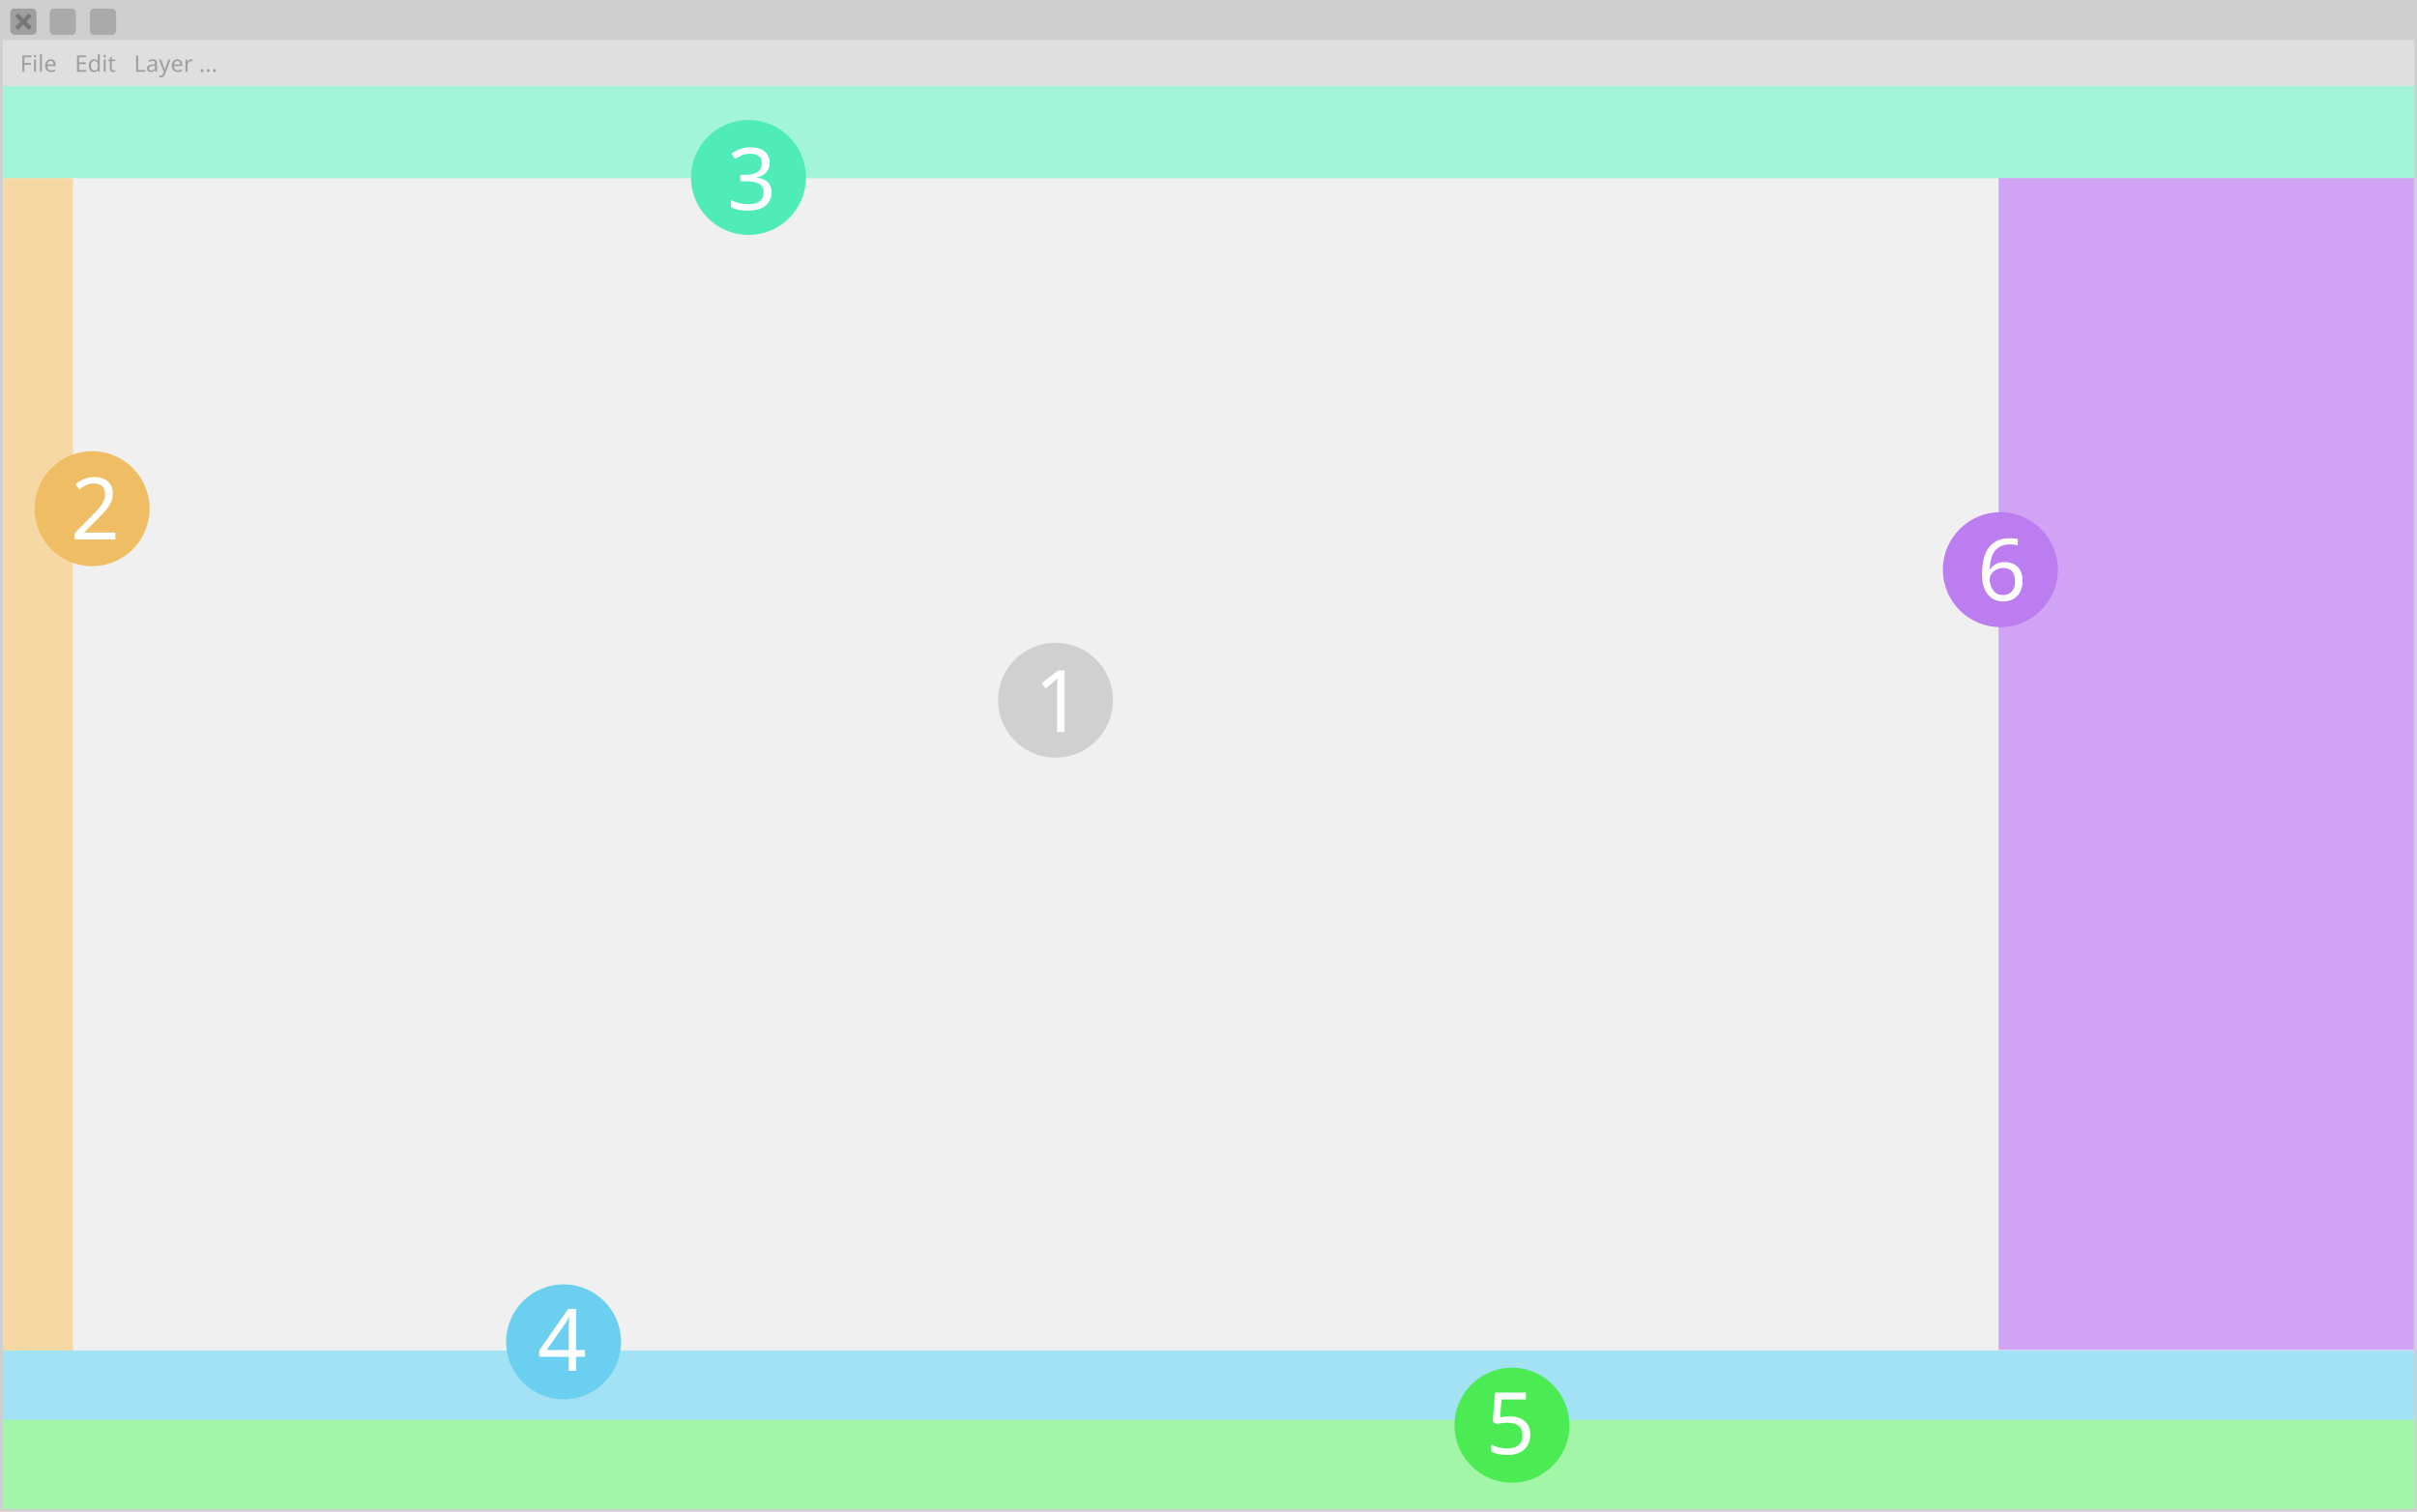
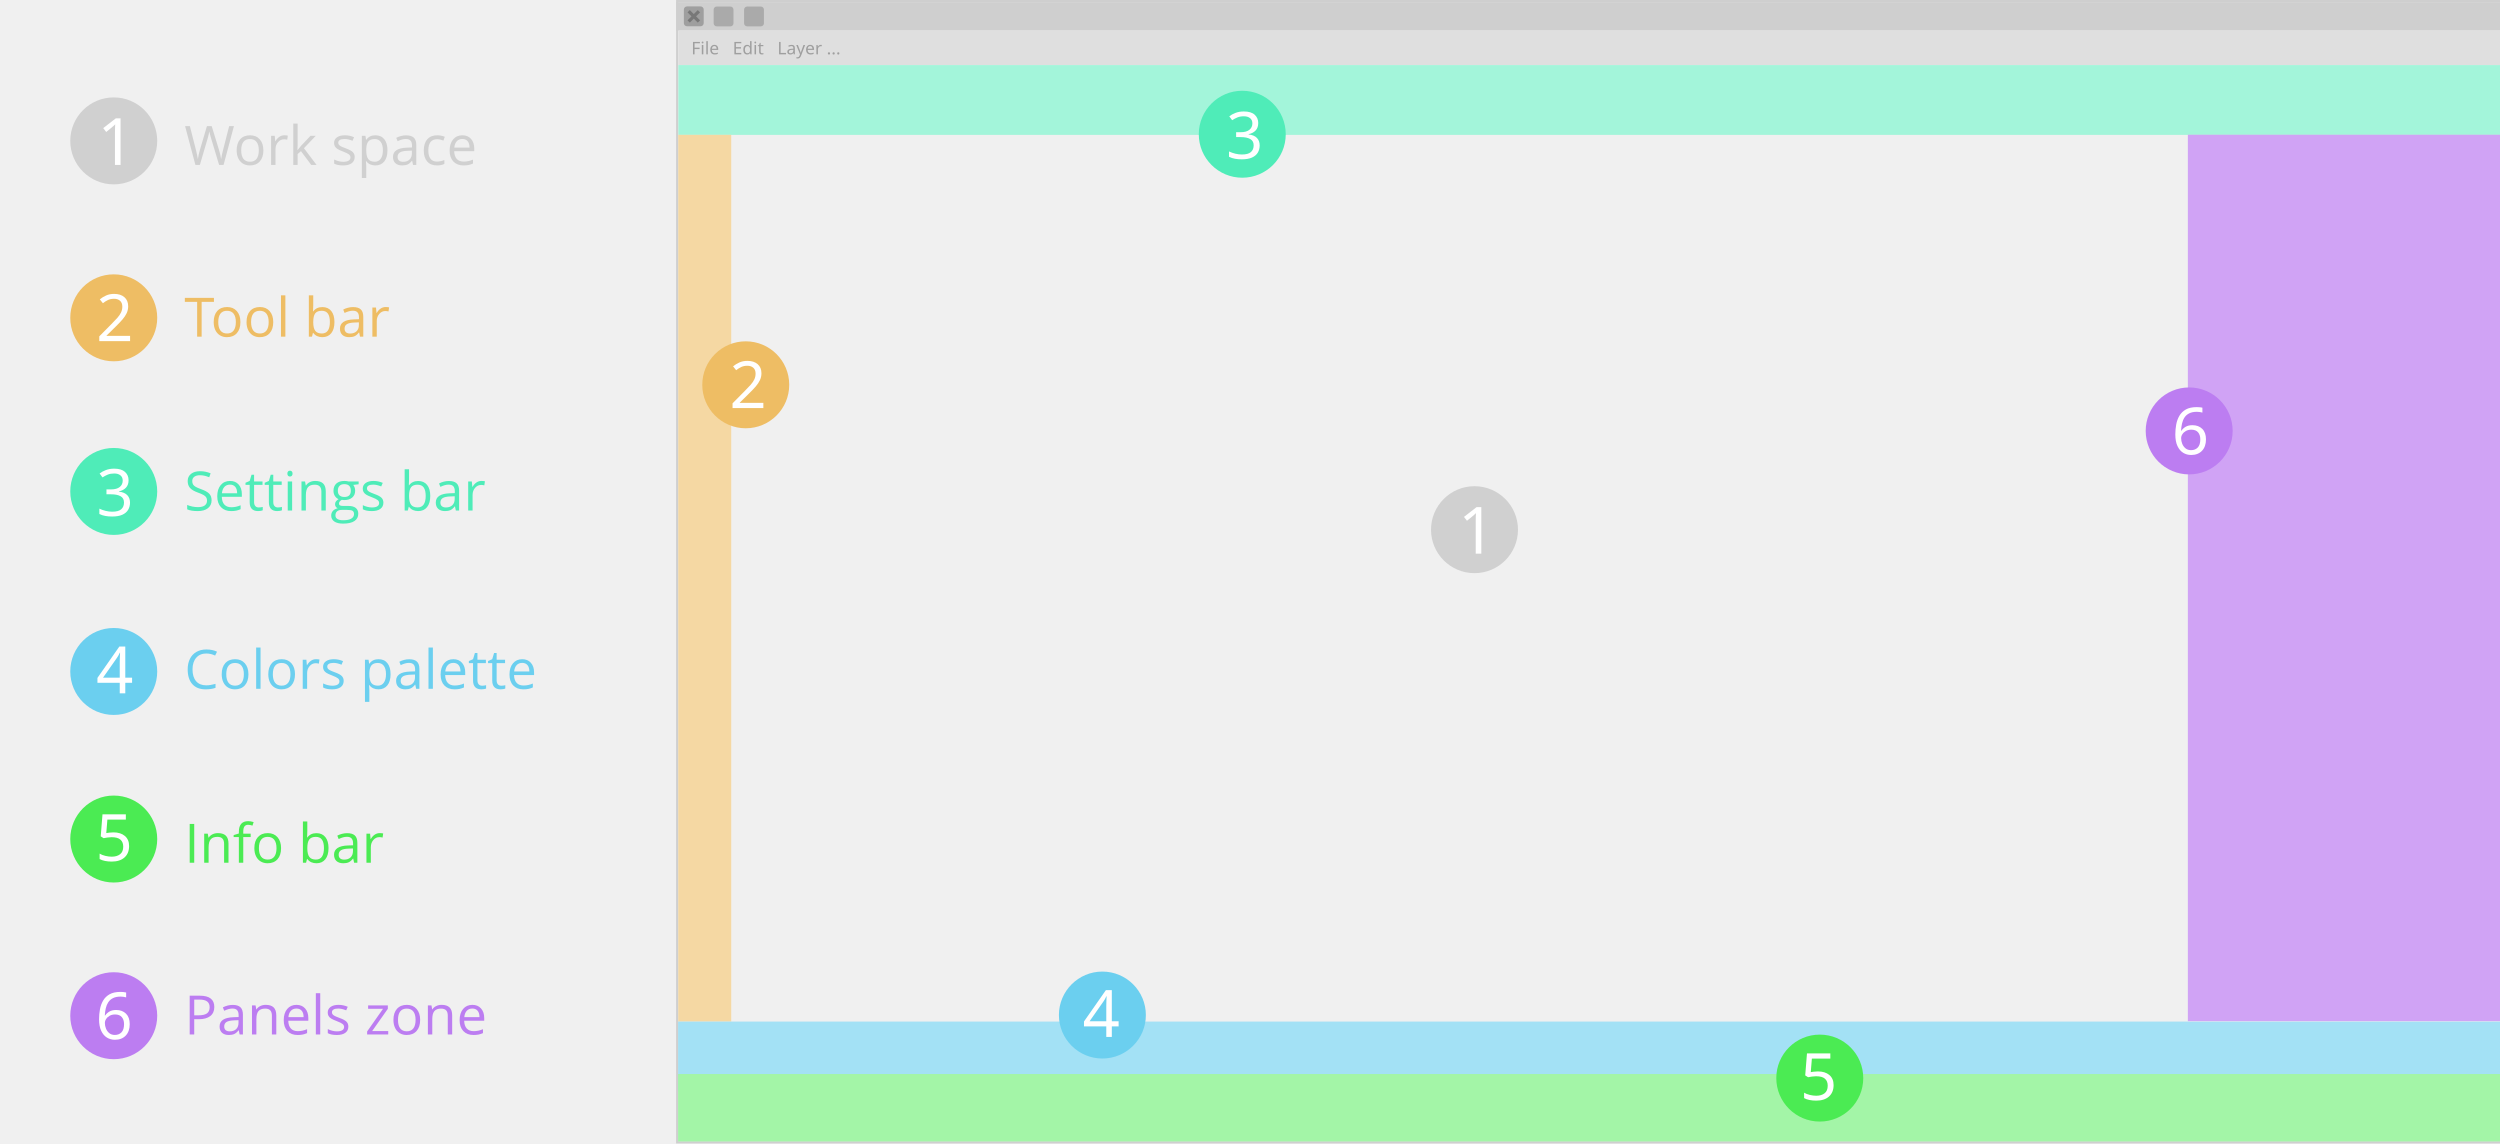
- <svg xmlns="http://www.w3.org/2000/svg" width="1682" height="1052" id="svg2" version="1.1" style="enable-background:new">
+ <svg xmlns="http://www.w3.org/2000/svg" width="2300" height="1052" id="svg2" version="1.1" style="enable-background:new">
  <defs id="defs4">
    <filter id="filter3768" color-interpolation-filters="sRGB">
      <feBlend mode="multiply" in2="BackgroundImage" id="feBlend3770" />
    </filter>
  </defs>
  <g id="layer1" transform="translate(0,-0.375)" style="filter:url(#filter3768)">
-     <rect style="fill:#ffffff;fill-opacity:1;stroke:#dcdcdc;stroke-width:2;stroke-miterlimit:4;stroke-opacity:1;stroke-dasharray:none" id="rect2985" width="1680" height="1050" x="1" y="1.362" />
-     <rect y="2.362" x="0" height="26.102" width="1680" id="rect2987" style="fill:#dcdcdc;fill-opacity:1;stroke:none" />
-     <rect style="fill:#a9a9a9;fill-opacity:1;stroke:none" id="rect3023" width="18.258" height="18.258" x="7.152" y="6.284" ry="2.88" rx="2.88" />
-     <path style="fill:#808080;fill-opacity:1;stroke:none" d="m 19.949,9.624 -3.668,3.668 -3.668,-3.668 -2.121,2.121 3.668,3.668 -3.668,3.668 2.121,2.121 3.668,-3.668 3.668,3.668 2.121,-2.121 -3.668,-3.668 3.668,-3.668 -2.121,-2.121 z" id="rect3763" />
-     <rect y="28.5" x="2.114" height="31.836" width="1678.022" id="rect3802" style="fill:#ededed;fill-opacity:1;stroke:none;display:inline;enable-background:new" />
-     <text xml:space="preserve" style="font-size:40px;font-style:normal;font-weight:normal;line-height:125%;letter-spacing:0px;word-spacing:0px;fill:#a9a9a9;fill-opacity:1;stroke:none;display:inline;enable-background:new;font-family:Sans" x="14" y="50.362" id="text3804">
-       <tspan id="tspan3806" x="14" y="50.362" style="font-size:16px;font-style:normal;font-variant:normal;font-weight:normal;font-stretch:normal;fill:#a9a9a9;fill-opacity:1;font-family:Droid Sans;-inkscape-font-specification:Droid Sans">File   Edit   Layer ...</tspan>
+     <rect style="fill:#ffffff;fill-opacity:1;stroke:#dcdcdc;stroke-width:2;stroke-miterlimit:4;stroke-opacity:1;stroke-dasharray:none" id="rect2985" width="1680" height="1050" x="623" y="1.362" />
+     <rect y="2.362" x="622" height="26.102" width="1680" id="rect2987" style="fill:#dcdcdc;fill-opacity:1;stroke:none" />
+     <rect style="fill:#a9a9a9;fill-opacity:1;stroke:none" id="rect3023" width="18.258" height="18.258" x="629.152" y="6.284" ry="2.88" rx="2.88" />
+     <path style="fill:#808080;fill-opacity:1;stroke:none" d="m 641.949,9.624 -3.668,3.668 -3.668,-3.668 -2.121,2.121 3.668,3.668 -3.668,3.668 2.121,2.121 3.668,-3.668 3.668,3.668 2.121,-2.121 -3.668,-3.668 3.668,-3.668 -2.121,-2.121 z" id="rect3763" />
+     <rect y="28.5" x="624.114" height="31.836" width="1678.022" id="rect3802" style="fill:#ededed;fill-opacity:1;stroke:none;display:inline;enable-background:new" />
+     <text xml:space="preserve" style="font-size:40px;font-style:normal;font-weight:normal;line-height:125%;letter-spacing:0px;word-spacing:0px;fill:#a9a9a9;fill-opacity:1;stroke:none;display:inline;enable-background:new;font-family:Sans" x="636" y="50.362" id="text3804">
+       <tspan id="tspan3806" x="636" y="50.362" style="font-size:16px;font-style:normal;font-variant:normal;font-weight:normal;font-stretch:normal;fill:#a9a9a9;fill-opacity:1;font-family:Droid Sans;-inkscape-font-specification:Droid Sans">File   Edit   Layer ...</tspan>
    </text>
-     <rect style="opacity:0.773;fill:#a9a9a9;fill-opacity:1;stroke:none" id="rect3019" width="18.258" height="18.258" x="62.554" y="6.385" ry="2.88" rx="2.88" />
-     <rect rx="2.88" ry="2.88" y="6.385" x="34.554" height="18.258" width="18.258" id="rect3021" style="opacity:0.773;fill:#a9a9a9;fill-opacity:1;stroke:none" />
+     <rect style="opacity:0.773;fill:#a9a9a9;fill-opacity:1;stroke:none" id="rect3019" width="18.258" height="18.258" x="684.554" y="6.385" ry="2.88" rx="2.88" />
+     <rect rx="2.88" ry="2.88" y="6.385" x="656.554" height="18.258" width="18.258" id="rect3021" style="opacity:0.773;fill:#a9a9a9;fill-opacity:1;stroke:none" />
  </g>
  <g id="layer2" transform="translate(0,1.98718)" style="display:inline">
-     <rect style="fill:#a3f5da;fill-opacity:1;stroke:none" id="rect3792" width="1678.022" height="64.211" x="2.114" y="57.887" />
-     <rect y="122.055" x="1.989" height="815.872" width="48.755" id="rect3794" style="fill:#f5d8a3;fill-opacity:1;stroke:none" />
-     <rect style="fill:#a3e1f5;fill-opacity:1;stroke:none" id="rect3796" width="1678.143" height="64.296" x="1.864" y="937.862" />
-     <rect style="fill:#d0a3f5;fill-opacity:1;stroke:none" id="rect3798" width="289.065" height="815.506" x="1390.829" y="121.964" />
-     <rect y="986.12" x="1.864" height="62.038" width="1678.143" id="rect3015" style="fill:#a3f5a7;fill-opacity:1;stroke:none" />
+     <rect style="fill:#a3f5da;fill-opacity:1;stroke:none" id="rect3792" width="1678.022" height="64.211" x="624.114" y="57.887" />
+     <rect y="122.055" x="623.989" height="815.872" width="48.755" id="rect3794" style="fill:#f5d8a3;fill-opacity:1;stroke:none" />
+     <rect style="fill:#a3e1f5;fill-opacity:1;stroke:none" id="rect3796" width="1678.143" height="64.296" x="623.864" y="937.862" />
+     <rect style="fill:#d0a3f5;fill-opacity:1;stroke:none" id="rect3798" width="289.065" height="815.506" x="2012.829" y="121.964" />
+     <rect y="986.12" x="623.864" height="62.038" width="1678.143" id="rect3015" style="fill:#a3f5a7;fill-opacity:1;stroke:none" />
  </g>
  <g id="layer3" style="display:inline">
-     <path style="fill:#4fecb8;fill-opacity:1;stroke:none" id="path3833" d="m 592,131.987 a 40,40 0 1 1 -80,0 40,40 0 1 1 80,0 z" transform="translate(-31.1127,-8.485281)" />
-     <path transform="translate(-487.9037,222.0315)" d="m 592,131.987 a 40,40 0 1 1 -80,0 40,40 0 1 1 80,0 z" id="path3835" style="fill:#eebd64;fill-opacity:1;stroke:none" />
-     <path style="fill:#6bcfef;fill-opacity:1;stroke:none" id="path3837" d="m 592,131.987 a 40,40 0 1 1 -80,0 40,40 0 1 1 80,0 z" transform="translate(-159.8061,801.8591)" />
-     <path transform="translate(-1069.357,-2.367192)" d="m 592,131.987 a 40,40 0 1 1 -80,0 40,40 0 1 1 80,0 z" id="path3839" style="fill:#d0d0d0;fill-opacity:1;stroke:none" />
-     <path style="fill:#bc7df1;fill-opacity:1;stroke:none" id="path3841" d="m 592,131.987 a 40,40 0 1 1 -80,0 40,40 0 1 1 80,0 z" transform="translate(840.0429,264.4579)" />
-     <text xml:space="preserve" style="font-size:40px;font-style:normal;font-weight:normal;line-height:125%;letter-spacing:0px;word-spacing:0px;fill:#ffffff;fill-opacity:1;stroke:none;font-family:Sans" x="49.074" y="375.435" id="text3843">
-       <tspan id="tspan3845" x="49.074" y="375.435" style="font-size:60px;font-style:normal;font-variant:normal;font-weight:normal;font-stretch:normal;fill:#ffffff;fill-opacity:1;font-family:Droid Sans;-inkscape-font-specification:Droid Sans">2</tspan>
+     <path style="fill:#4fecb8;fill-opacity:1;stroke:none" id="path3833" d="m 592,131.987 a 40,40 0 1 1 -80,0 40,40 0 1 1 80,0 z" transform="translate(590.8873,-8.485281)" />
+     <path transform="translate(134.0963,222.0315)" d="m 592,131.987 a 40,40 0 1 1 -80,0 40,40 0 1 1 80,0 z" id="path3835" style="fill:#eebd64;fill-opacity:1;stroke:none" />
+     <path style="fill:#6bcfef;fill-opacity:1;stroke:none" id="path3837" d="m 592,131.987 a 40,40 0 1 1 -80,0 40,40 0 1 1 80,0 z" transform="translate(462.1939,801.8591)" />
+     <path transform="translate(-447.3566,-2.367192)" d="m 592,131.987 a 40,40 0 1 1 -80,0 40,40 0 1 1 80,0 z" id="path3839" style="fill:#d0d0d0;fill-opacity:1;stroke:none" />
+     <path style="fill:#bc7df1;fill-opacity:1;stroke:none" id="path3841" d="m 592,131.987 a 40,40 0 1 1 -80,0 40,40 0 1 1 80,0 z" transform="translate(1462.043,264.4579)" />
+     <text xml:space="preserve" style="font-size:40px;font-style:normal;font-weight:normal;line-height:125%;letter-spacing:0px;word-spacing:0px;fill:#ffffff;fill-opacity:1;stroke:none;font-family:Sans" x="671.074" y="375.435" id="text3843">
+       <tspan id="tspan3845" x="671.074" y="375.435" style="font-size:60px;font-style:normal;font-variant:normal;font-weight:normal;font-stretch:normal;fill:#ffffff;fill-opacity:1;font-family:Droid Sans;-inkscape-font-specification:Droid Sans">2</tspan>
    </text>
-     <text id="text3847" y="151.715" x="-532.379" style="font-size:40px;font-style:normal;font-weight:normal;line-height:125%;letter-spacing:0px;word-spacing:0px;fill:#ffffff;fill-opacity:1;stroke:none;font-family:Sans" xml:space="preserve">
-       <tspan style="font-size:60px;font-style:normal;font-variant:normal;font-weight:normal;font-stretch:normal;fill:#ffffff;fill-opacity:1;font-family:Droid Sans;-inkscape-font-specification:Droid Sans" y="151.715" x="-532.379" id="tspan3849">1</tspan>
+     <text id="text3847" y="151.715" x="89.621" style="font-size:40px;font-style:normal;font-weight:normal;line-height:125%;letter-spacing:0px;word-spacing:0px;fill:#ffffff;fill-opacity:1;stroke:none;font-family:Sans" xml:space="preserve">
+       <tspan style="font-size:60px;font-style:normal;font-variant:normal;font-weight:normal;font-stretch:normal;fill:#ffffff;fill-opacity:1;font-family:Droid Sans;-inkscape-font-specification:Droid Sans" y="151.715" x="89.621" id="tspan3849">1</tspan>
    </text>
-     <text id="text3851" y="145.987" x="506" style="font-size:40px;font-style:normal;font-weight:normal;line-height:125%;letter-spacing:0px;word-spacing:0px;fill:#ffffff;fill-opacity:1;stroke:none;font-family:Sans" xml:space="preserve">
-       <tspan style="font-size:60px;font-style:normal;font-variant:normal;font-weight:normal;font-stretch:normal;fill:#ffffff;fill-opacity:1;font-family:Droid Sans;-inkscape-font-specification:Droid Sans" y="145.987" x="506" id="tspan3853">3</tspan>
+     <text id="text3851" y="145.987" x="1128" style="font-size:40px;font-style:normal;font-weight:normal;line-height:125%;letter-spacing:0px;word-spacing:0px;fill:#ffffff;fill-opacity:1;stroke:none;font-family:Sans" xml:space="preserve">
+       <tspan style="font-size:60px;font-style:normal;font-variant:normal;font-weight:normal;font-stretch:normal;fill:#ffffff;fill-opacity:1;font-family:Droid Sans;-inkscape-font-specification:Droid Sans" y="145.987" x="1128" id="tspan3853">3</tspan>
    </text>
-     <text xml:space="preserve" style="font-size:40px;font-style:normal;font-weight:normal;line-height:125%;letter-spacing:0px;word-spacing:0px;fill:#ffffff;fill-opacity:1;stroke:none;font-family:Sans" x="374" y="953.987" id="text3859">
-       <tspan id="tspan3861" x="374" y="953.987" style="font-size:60px;font-style:normal;font-variant:normal;font-weight:normal;font-stretch:normal;fill:#ffffff;fill-opacity:1;font-family:Droid Sans;-inkscape-font-specification:Droid Sans">4</tspan>
+     <text xml:space="preserve" style="font-size:40px;font-style:normal;font-weight:normal;line-height:125%;letter-spacing:0px;word-spacing:0px;fill:#ffffff;fill-opacity:1;stroke:none;font-family:Sans" x="996" y="953.987" id="text3859">
+       <tspan id="tspan3861" x="996" y="953.987" style="font-size:60px;font-style:normal;font-variant:normal;font-weight:normal;font-stretch:normal;fill:#ffffff;fill-opacity:1;font-family:Droid Sans;-inkscape-font-specification:Droid Sans">4</tspan>
    </text>
-     <text id="text3863" y="417.987" x="1376" style="font-size:40px;font-style:normal;font-weight:normal;line-height:125%;letter-spacing:0px;word-spacing:0px;fill:#ffffff;fill-opacity:1;stroke:none;font-family:Sans" xml:space="preserve">
-       <tspan style="font-size:60px;font-style:normal;font-variant:normal;font-weight:normal;font-stretch:normal;fill:#ffffff;fill-opacity:1;font-family:Droid Sans;-inkscape-font-specification:Droid Sans" y="417.987" x="1376" id="tspan3865">6</tspan>
+     <text id="text3863" y="417.987" x="1998" style="font-size:40px;font-style:normal;font-weight:normal;line-height:125%;letter-spacing:0px;word-spacing:0px;fill:#ffffff;fill-opacity:1;stroke:none;font-family:Sans" xml:space="preserve">
+       <tspan style="font-size:60px;font-style:normal;font-variant:normal;font-weight:normal;font-stretch:normal;fill:#ffffff;fill-opacity:1;font-family:Droid Sans;-inkscape-font-specification:Droid Sans" y="417.987" x="1998" id="tspan3865">6</tspan>
    </text>
-     <path transform="translate(500.1939,859.8591)" d="m 592,131.987 a 40,40 0 1 1 -80,0 40,40 0 1 1 80,0 z" id="path3785" style="fill:#4beb53;fill-opacity:1;stroke:none" />
-     <text id="text3787" y="1011.987" x="1034" style="font-size:40px;font-style:normal;font-weight:normal;line-height:125%;letter-spacing:0px;word-spacing:0px;fill:#ffffff;fill-opacity:1;stroke:none;font-family:Sans" xml:space="preserve">
-       <tspan style="font-size:60px;font-style:normal;font-variant:normal;font-weight:normal;font-stretch:normal;fill:#ffffff;fill-opacity:1;font-family:Droid Sans;-inkscape-font-specification:Droid Sans" y="1011.987" x="1034" id="tspan3789">5</tspan>
+     <path transform="translate(1122.194,859.8591)" d="m 592,131.987 a 40,40 0 1 1 -80,0 40,40 0 1 1 80,0 z" id="path3785" style="fill:#4beb53;fill-opacity:1;stroke:none" />
+     <text id="text3787" y="1011.987" x="1656" style="font-size:40px;font-style:normal;font-weight:normal;line-height:125%;letter-spacing:0px;word-spacing:0px;fill:#ffffff;fill-opacity:1;stroke:none;font-family:Sans" xml:space="preserve">
+       <tspan style="font-size:60px;font-style:normal;font-variant:normal;font-weight:normal;font-stretch:normal;fill:#ffffff;fill-opacity:1;font-family:Droid Sans;-inkscape-font-specification:Droid Sans" y="1011.987" x="1656" id="tspan3789">5</tspan>
    </text>
-     <path style="fill:#eebd64;fill-opacity:1;stroke:none" id="path3032" d="m 592,131.987 a 40,40 0 1 1 -80,0 40,40 0 1 1 80,0 z" transform="translate(-1069.357,160.4135)" />
-     <text id="text3034" y="313.817" x="-533.528" style="font-size:40px;font-style:normal;font-weight:normal;line-height:125%;letter-spacing:0px;word-spacing:0px;fill:#ffffff;fill-opacity:1;stroke:none;font-family:Sans" xml:space="preserve">
-       <tspan style="font-size:60px;font-style:normal;font-variant:normal;font-weight:normal;font-stretch:normal;fill:#ffffff;fill-opacity:1;font-family:Droid Sans;-inkscape-font-specification:Droid Sans" y="313.817" x="-533.528" id="tspan3036">2</tspan>
+     <path style="fill:#eebd64;fill-opacity:1;stroke:none" id="path3032" d="m 592,131.987 a 40,40 0 1 1 -80,0 40,40 0 1 1 80,0 z" transform="translate(-447.3566,160.4135)" />
+     <text id="text3034" y="313.817" x="88.472" style="font-size:40px;font-style:normal;font-weight:normal;line-height:125%;letter-spacing:0px;word-spacing:0px;fill:#ffffff;fill-opacity:1;stroke:none;font-family:Sans" xml:space="preserve">
+       <tspan style="font-size:60px;font-style:normal;font-variant:normal;font-weight:normal;font-stretch:normal;fill:#ffffff;fill-opacity:1;font-family:Droid Sans;-inkscape-font-specification:Droid Sans" y="313.817" x="88.472" id="tspan3036">2</tspan>
    </text>
-     <path transform="translate(-1069.357,320.1364)" d="m 592,131.987 a 40,40 0 1 1 -80,0 40,40 0 1 1 80,0 z" id="path3038" style="fill:#4fecb8;fill-opacity:1;stroke:none" />
-     <text xml:space="preserve" style="font-size:40px;font-style:normal;font-weight:normal;line-height:125%;letter-spacing:0px;word-spacing:0px;fill:#ffffff;fill-opacity:1;stroke:none;font-family:Sans" x="-533.294" y="474.609" id="text3040">
-       <tspan id="tspan3042" x="-533.294" y="474.609" style="font-size:60px;font-style:normal;font-variant:normal;font-weight:normal;font-stretch:normal;fill:#ffffff;fill-opacity:1;font-family:Droid Sans;-inkscape-font-specification:Droid Sans">3</tspan>
+     <path transform="translate(-447.3566,320.1364)" d="m 592,131.987 a 40,40 0 1 1 -80,0 40,40 0 1 1 80,0 z" id="path3038" style="fill:#4fecb8;fill-opacity:1;stroke:none" />
+     <text xml:space="preserve" style="font-size:40px;font-style:normal;font-weight:normal;line-height:125%;letter-spacing:0px;word-spacing:0px;fill:#ffffff;fill-opacity:1;stroke:none;font-family:Sans" x="88.706" y="474.609" id="text3040">
+       <tspan id="tspan3042" x="88.706" y="474.609" style="font-size:60px;font-style:normal;font-variant:normal;font-weight:normal;font-stretch:normal;fill:#ffffff;fill-opacity:1;font-family:Droid Sans;-inkscape-font-specification:Droid Sans">3</tspan>
    </text>
-     <path transform="translate(-1069.357,485.7575)" d="m 592,131.987 a 40,40 0 1 1 -80,0 40,40 0 1 1 80,0 z" id="path3044" style="fill:#6bcfef;fill-opacity:1;stroke:none" />
-     <text id="text3046" y="637.886" x="-533.616" style="font-size:40px;font-style:normal;font-weight:normal;line-height:125%;letter-spacing:0px;word-spacing:0px;fill:#ffffff;fill-opacity:1;stroke:none;font-family:Sans" xml:space="preserve">
-       <tspan style="font-size:60px;font-style:normal;font-variant:normal;font-weight:normal;font-stretch:normal;fill:#ffffff;fill-opacity:1;font-family:Droid Sans;-inkscape-font-specification:Droid Sans" y="637.886" x="-533.616" id="tspan3048">4</tspan>
+     <path transform="translate(-447.3566,485.7575)" d="m 592,131.987 a 40,40 0 1 1 -80,0 40,40 0 1 1 80,0 z" id="path3044" style="fill:#6bcfef;fill-opacity:1;stroke:none" />
+     <text id="text3046" y="637.886" x="88.384" style="font-size:40px;font-style:normal;font-weight:normal;line-height:125%;letter-spacing:0px;word-spacing:0px;fill:#ffffff;fill-opacity:1;stroke:none;font-family:Sans" xml:space="preserve">
+       <tspan style="font-size:60px;font-style:normal;font-variant:normal;font-weight:normal;font-stretch:normal;fill:#ffffff;fill-opacity:1;font-family:Droid Sans;-inkscape-font-specification:Droid Sans" y="637.886" x="88.384" id="tspan3048">4</tspan>
    </text>
-     <path style="fill:#4beb53;fill-opacity:1;stroke:none" id="path3050" d="m 592,131.987 a 40,40 0 1 1 -80,0 40,40 0 1 1 80,0 z" transform="translate(-1069.357,639.9302)" />
-     <text xml:space="preserve" style="font-size:40px;font-style:normal;font-weight:normal;line-height:125%;letter-spacing:0px;word-spacing:0px;fill:#ffffff;fill-opacity:1;stroke:none;font-family:Sans" x="-534.129" y="792.058" id="text3052">
-       <tspan id="tspan3054" x="-534.129" y="792.058" style="font-size:60px;font-style:normal;font-variant:normal;font-weight:normal;font-stretch:normal;fill:#ffffff;fill-opacity:1;font-family:Droid Sans;-inkscape-font-specification:Droid Sans">5</tspan>
+     <path style="fill:#4beb53;fill-opacity:1;stroke:none" id="path3050" d="m 592,131.987 a 40,40 0 1 1 -80,0 40,40 0 1 1 80,0 z" transform="translate(-447.3566,639.9302)" />
+     <text xml:space="preserve" style="font-size:40px;font-style:normal;font-weight:normal;line-height:125%;letter-spacing:0px;word-spacing:0px;fill:#ffffff;fill-opacity:1;stroke:none;font-family:Sans" x="87.871" y="792.058" id="text3052">
+       <tspan id="tspan3054" x="87.871" y="792.058" style="font-size:60px;font-style:normal;font-variant:normal;font-weight:normal;font-stretch:normal;fill:#ffffff;fill-opacity:1;font-family:Droid Sans;-inkscape-font-specification:Droid Sans">5</tspan>
    </text>
-     <path transform="translate(-1069.357,802.4653)" d="m 592,131.987 a 40,40 0 1 1 -80,0 40,40 0 1 1 80,0 z" id="path3056" style="fill:#bc7df1;fill-opacity:1;stroke:none" />
-     <text xml:space="preserve" style="font-size:40px;font-style:normal;font-weight:normal;line-height:125%;letter-spacing:0px;word-spacing:0px;fill:#ffffff;fill-opacity:1;stroke:none;font-family:Sans" x="-534.158" y="955.995" id="text3058">
-       <tspan id="tspan3060" x="-534.158" y="955.995" style="font-size:60px;font-style:normal;font-variant:normal;font-weight:normal;font-stretch:normal;fill:#ffffff;fill-opacity:1;font-family:Droid Sans;-inkscape-font-specification:Droid Sans">6</tspan>
+     <path transform="translate(-447.3566,802.4653)" d="m 592,131.987 a 40,40 0 1 1 -80,0 40,40 0 1 1 80,0 z" id="path3056" style="fill:#bc7df1;fill-opacity:1;stroke:none" />
+     <text xml:space="preserve" style="font-size:40px;font-style:normal;font-weight:normal;line-height:125%;letter-spacing:0px;word-spacing:0px;fill:#ffffff;fill-opacity:1;stroke:none;font-family:Sans" x="87.842" y="955.995" id="text3058">
+       <tspan id="tspan3060" x="87.842" y="955.995" style="font-size:60px;font-style:normal;font-variant:normal;font-weight:normal;font-stretch:normal;fill:#ffffff;fill-opacity:1;font-family:Droid Sans;-inkscape-font-specification:Droid Sans">6</tspan>
    </text>
-     <text xml:space="preserve" style="font-size:40px;font-style:normal;font-weight:normal;line-height:125%;letter-spacing:0px;word-spacing:0px;fill:#d0d0d0;fill-opacity:1;stroke:none;font-family:Sans" x="-452.379" y="151.715" id="text3062">
-       <tspan id="tspan3064" x="-452.379" y="151.715" style="font-size:50px;font-style:normal;font-variant:normal;font-weight:normal;font-stretch:normal;fill:#d0d0d0;fill-opacity:1;font-family:Open Sans;-inkscape-font-specification:Open Sans">Work space</tspan>
+     <text xml:space="preserve" style="font-size:40px;font-style:normal;font-weight:normal;line-height:125%;letter-spacing:0px;word-spacing:0px;fill:#d0d0d0;fill-opacity:1;stroke:none;font-family:Sans" x="169.621" y="151.715" id="text3062">
+       <tspan id="tspan3064" x="169.621" y="151.715" style="font-size:50px;font-style:normal;font-variant:normal;font-weight:normal;font-stretch:normal;fill:#d0d0d0;fill-opacity:1;font-family:Open Sans;-inkscape-font-specification:Open Sans">Work space</tspan>
    </text>
-     <path style="fill:#d0d0d0;fill-opacity:1;stroke:none" id="path3066" d="m 592,131.987 a 40,40 0 1 1 -80,0 40,40 0 1 1 80,0 z" transform="translate(182.541,355.3178)" />
-     <text xml:space="preserve" style="font-size:40px;font-style:normal;font-weight:normal;line-height:125%;letter-spacing:0px;word-spacing:0px;fill:#ffffff;fill-opacity:1;stroke:none;font-family:Sans" x="719.519" y="509.4" id="text3068">
-       <tspan id="tspan3070" x="719.519" y="509.4" style="font-size:60px;font-style:normal;font-variant:normal;font-weight:normal;font-stretch:normal;fill:#ffffff;fill-opacity:1;font-family:Droid Sans;-inkscape-font-specification:Droid Sans">1</tspan>
+     <path style="fill:#d0d0d0;fill-opacity:1;stroke:none" id="path3066" d="m 592,131.987 a 40,40 0 1 1 -80,0 40,40 0 1 1 80,0 z" transform="translate(804.541,355.3178)" />
+     <text xml:space="preserve" style="font-size:40px;font-style:normal;font-weight:normal;line-height:125%;letter-spacing:0px;word-spacing:0px;fill:#ffffff;fill-opacity:1;stroke:none;font-family:Sans" x="1341.519" y="509.4" id="text3068">
+       <tspan id="tspan3070" x="1341.519" y="509.4" style="font-size:60px;font-style:normal;font-variant:normal;font-weight:normal;font-stretch:normal;fill:#ffffff;fill-opacity:1;font-family:Droid Sans;-inkscape-font-specification:Droid Sans">1</tspan>
    </text>
-     <text id="text3072" y="309.715" x="-452.379" style="font-size:40px;font-style:normal;font-weight:normal;line-height:125%;letter-spacing:0px;word-spacing:0px;fill:#eebd64;fill-opacity:1;stroke:none;font-family:Sans" xml:space="preserve">
-       <tspan style="font-size:50px;font-style:normal;font-variant:normal;font-weight:normal;font-stretch:normal;fill:#eebd64;fill-opacity:1;font-family:Open Sans;-inkscape-font-specification:Open Sans" y="309.715" x="-452.379" id="tspan3074">Tool bar</tspan>
+     <text id="text3072" y="309.715" x="169.621" style="font-size:40px;font-style:normal;font-weight:normal;line-height:125%;letter-spacing:0px;word-spacing:0px;fill:#eebd64;fill-opacity:1;stroke:none;font-family:Sans" xml:space="preserve">
+       <tspan style="font-size:50px;font-style:normal;font-variant:normal;font-weight:normal;font-stretch:normal;fill:#eebd64;fill-opacity:1;font-family:Open Sans;-inkscape-font-specification:Open Sans" y="309.715" x="169.621" id="tspan3074">Tool bar</tspan>
    </text>
-     <text xml:space="preserve" style="font-size:40px;font-style:normal;font-weight:normal;line-height:125%;letter-spacing:0px;word-spacing:0px;fill:#4fecb8;fill-opacity:1;stroke:none;font-family:Sans" x="-452.379" y="469.715" id="text3076">
-       <tspan id="tspan3078" x="-452.379" y="469.715" style="font-size:50px;font-style:normal;font-variant:normal;font-weight:normal;font-stretch:normal;fill:#4fecb8;fill-opacity:1;font-family:Open Sans;-inkscape-font-specification:Open Sans">Settings bar</tspan>
+     <text xml:space="preserve" style="font-size:40px;font-style:normal;font-weight:normal;line-height:125%;letter-spacing:0px;word-spacing:0px;fill:#4fecb8;fill-opacity:1;stroke:none;font-family:Sans" x="169.621" y="469.715" id="text3076">
+       <tspan id="tspan3078" x="169.621" y="469.715" style="font-size:50px;font-style:normal;font-variant:normal;font-weight:normal;font-stretch:normal;fill:#4fecb8;fill-opacity:1;font-family:Open Sans;-inkscape-font-specification:Open Sans">Settings bar</tspan>
    </text>
-     <text id="text3080" y="633.715" x="-452.379" style="font-size:40px;font-style:normal;font-weight:normal;line-height:125%;letter-spacing:0px;word-spacing:0px;fill:#6bcfef;fill-opacity:1;stroke:none;font-family:Sans" xml:space="preserve">
-       <tspan style="font-size:50px;font-style:normal;font-variant:normal;font-weight:normal;font-stretch:normal;fill:#6bcfef;fill-opacity:1;font-family:Open Sans;-inkscape-font-specification:Open Sans" y="633.715" x="-452.379" id="tspan3082">Colors palette</tspan>
+     <text id="text3080" y="633.715" x="169.621" style="font-size:40px;font-style:normal;font-weight:normal;line-height:125%;letter-spacing:0px;word-spacing:0px;fill:#6bcfef;fill-opacity:1;stroke:none;font-family:Sans" xml:space="preserve">
+       <tspan style="font-size:50px;font-style:normal;font-variant:normal;font-weight:normal;font-stretch:normal;fill:#6bcfef;fill-opacity:1;font-family:Open Sans;-inkscape-font-specification:Open Sans" y="633.715" x="169.621" id="tspan3082">Colors palette</tspan>
    </text>
-     <text xml:space="preserve" style="font-size:40px;font-style:normal;font-weight:normal;line-height:125%;letter-spacing:0px;word-spacing:0px;fill:#4beb53;fill-opacity:1;stroke:none;font-family:Sans" x="-452.379" y="793.715" id="text3084">
-       <tspan id="tspan3086" x="-452.379" y="793.715" style="font-size:50px;font-style:normal;font-variant:normal;font-weight:normal;font-stretch:normal;fill:#4beb53;fill-opacity:1;font-family:Open Sans;-inkscape-font-specification:Open Sans">Info bar</tspan>
+     <text xml:space="preserve" style="font-size:40px;font-style:normal;font-weight:normal;line-height:125%;letter-spacing:0px;word-spacing:0px;fill:#4beb53;fill-opacity:1;stroke:none;font-family:Sans" x="169.621" y="793.715" id="text3084">
+       <tspan id="tspan3086" x="169.621" y="793.715" style="font-size:50px;font-style:normal;font-variant:normal;font-weight:normal;font-stretch:normal;fill:#4beb53;fill-opacity:1;font-family:Open Sans;-inkscape-font-specification:Open Sans">Info bar</tspan>
    </text>
-     <text id="text3088" y="951.715" x="-452.379" style="font-size:40px;font-style:normal;font-weight:normal;line-height:125%;letter-spacing:0px;word-spacing:0px;fill:#bc7df1;fill-opacity:1;stroke:none;font-family:Sans" xml:space="preserve">
-       <tspan style="font-size:50px;font-style:normal;font-variant:normal;font-weight:normal;font-stretch:normal;fill:#bc7df1;fill-opacity:1;font-family:Open Sans;-inkscape-font-specification:Open Sans" y="951.715" x="-452.379" id="tspan3090">Panels zone</tspan>
+     <text id="text3088" y="951.715" x="169.621" style="font-size:40px;font-style:normal;font-weight:normal;line-height:125%;letter-spacing:0px;word-spacing:0px;fill:#bc7df1;fill-opacity:1;stroke:none;font-family:Sans" xml:space="preserve">
+       <tspan style="font-size:50px;font-style:normal;font-variant:normal;font-weight:normal;font-stretch:normal;fill:#bc7df1;fill-opacity:1;font-family:Open Sans;-inkscape-font-specification:Open Sans" y="951.715" x="169.621" id="tspan3090">Panels zone</tspan>
    </text>
  </g>
</svg>
